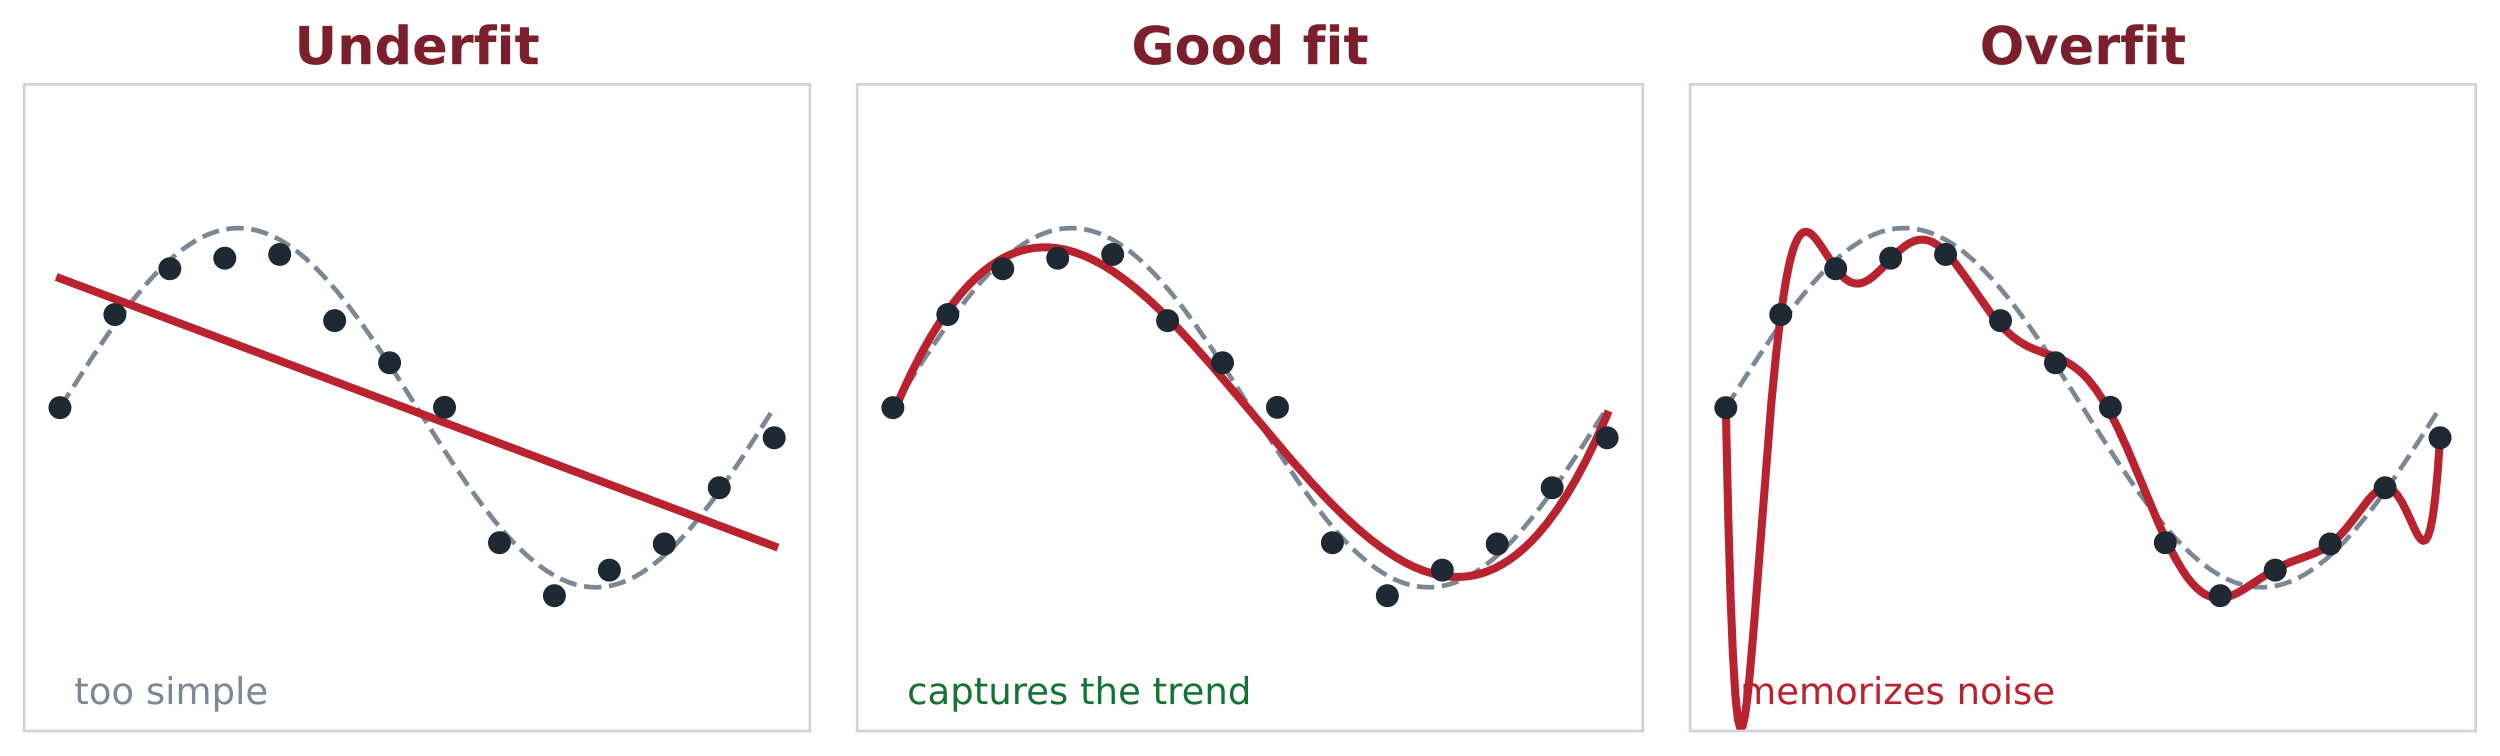
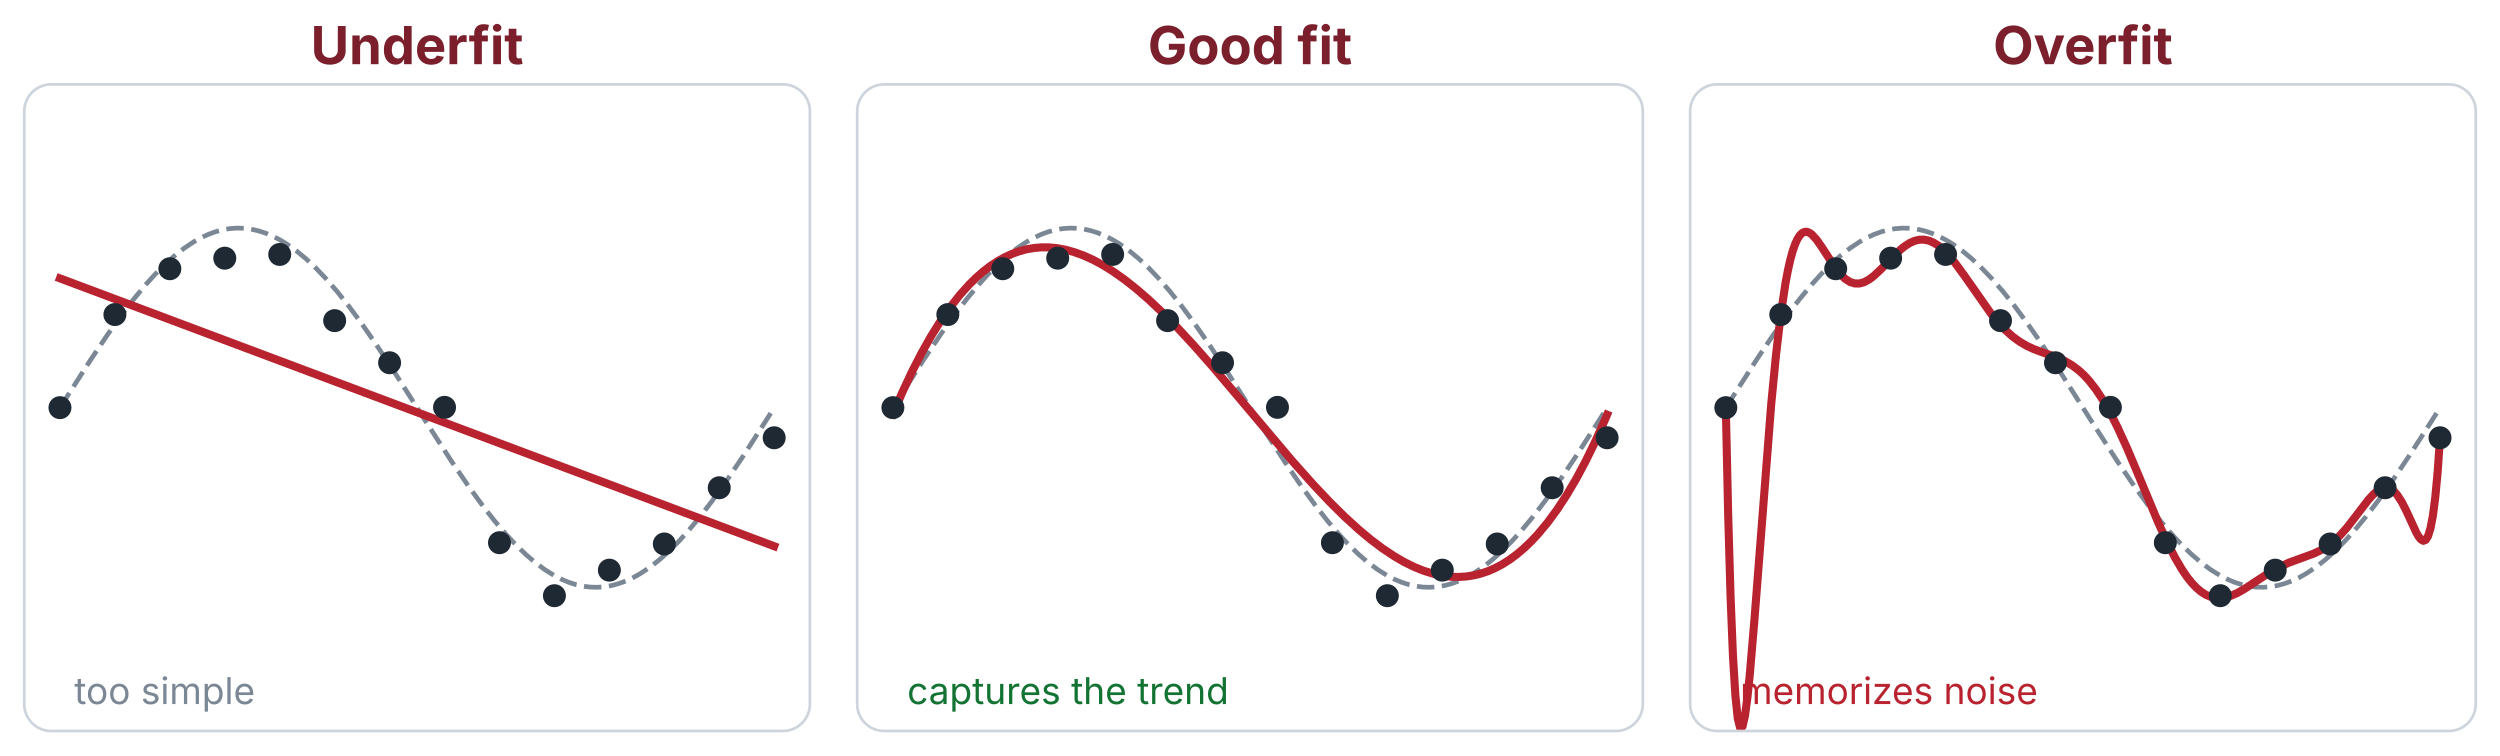
<svg xmlns="http://www.w3.org/2000/svg" xmlns:xlink="http://www.w3.org/1999/xlink" width="742.32pt" height="224.254pt" viewBox="0 0 742.32 224.254" version="1.1">
  <defs>
    <style type="text/css">*{stroke-linejoin: round; stroke-linecap: butt}</style>
  </defs>
  <g id="figure_1">
    <g id="patch_1">
      <path d="M 0 224.254  L 742.32 224.254  L 742.32 0  L 0 0  L 0 224.254  z " style="fill: none" />
    </g>
    <g id="axes_1">
      <g id="patch_2">
        <path d="M 7.2 217.054  L 240.48 217.054  L 240.48 25.054  L 7.2 25.054  L 7.2 217.054  z " style="fill: none" />
      </g>
      <g id="line2d_1">
        <path d="M 17.804 121.054  L 27.024 106.664  L 31.989 99.293  L 36.245 93.342  L 39.791 88.716  L 43.337 84.446  L 46.175 81.319  L 49.012 78.473  L 51.849 75.927  L 54.686 73.7  L 57.523 71.807  L 59.651 70.615  L 61.779 69.623  L 63.906 68.836  L 66.034 68.256  L 68.162 67.886  L 70.29 67.727  L 72.418 67.78  L 74.546 68.044  L 76.673 68.52  L 78.801 69.204  L 80.929 70.094  L 83.057 71.186  L 85.185 72.477  L 88.022 74.497  L 90.859 76.845  L 93.696 79.506  L 96.533 82.46  L 100.079 86.534  L 103.626 90.988  L 107.172 95.774  L 111.428 101.88  L 117.102 110.477  L 127.032 126.089  L 134.124 137.054  L 139.089 144.338  L 143.345 150.187  L 146.891 154.712  L 150.438 158.865  L 153.275 161.889  L 156.112 164.625  L 158.949 167.054  L 161.786 169.157  L 164.623 170.921  L 166.751 172.014  L 168.879 172.903  L 171.007 173.587  L 173.134 174.063  L 175.262 174.327  L 177.39 174.38  L 179.518 174.221  L 181.646 173.851  L 183.774 173.271  L 185.901 172.484  L 188.029 171.492  L 190.157 170.3  L 192.994 168.407  L 195.831 166.18  L 198.668 163.634  L 201.505 160.788  L 204.343 157.661  L 207.889 153.391  L 211.435 148.765  L 215.691 142.814  L 220.656 135.443  L 227.039 125.531  L 229.876 121.054  L 229.876 121.054  " clip-path="url(#p0620182424)" style="fill: none; stroke-dasharray: 5.18,2.24; stroke-dashoffset: 0; stroke: #7b8794; stroke-width: 1.4" />
      </g>
      <g id="matplotlib.axis_1" />
      <g id="matplotlib.axis_2" />
      <g id="line2d_2">
        <path d="M 17.804 82.66  L 229.876 162.193  L 229.876 162.193  " clip-path="url(#p0620182424)" style="fill: none; stroke: #b8232f; stroke-width: 2.4; stroke-linecap: square" />
      </g>
-       <g id="patch_3">
-         <path d="M 7.2 217.054  L 7.2 25.054  " style="fill: none; stroke: #cdd4dc; stroke-width: 0.8; stroke-linejoin: miter; stroke-linecap: square" />
-       </g>
-       <g id="patch_4">
-         <path d="M 240.48 217.054  L 240.48 25.054  " style="fill: none; stroke: #cdd4dc; stroke-width: 0.8; stroke-linejoin: miter; stroke-linecap: square" />
-       </g>
-       <g id="patch_5">
-         <path d="M 7.2 217.054  L 240.48 217.054  " style="fill: none; stroke: #cdd4dc; stroke-width: 0.8; stroke-linejoin: miter; stroke-linecap: square" />
-       </g>
-       <g id="patch_6">
-         <path d="M 7.2 25.054  L 240.48 25.054  " style="fill: none; stroke: #cdd4dc; stroke-width: 0.8; stroke-linejoin: miter; stroke-linecap: square" />
+       <g id="patch_3456_p1">
+         <rect x="7.2" y="25.054" width="233.28" height="192" rx="8" fill="none" stroke="#cdd4dc" stroke-width="0.8" />
      </g>
      <g id="PathCollection_1">
        <defs>
          <path id="m40b19c8e7d" d="M 0 2.915  C 0.773 2.915 1.515 2.608 2.062 2.062  C 2.608 1.515 2.915 0.773 2.915 0  C 2.915 -0.773 2.608 -1.515 2.062 -2.062  C 1.515 -2.608 0.773 -2.915 0 -2.915  C -0.773 -2.915 -1.515 -2.608 -2.062 -2.062  C -2.608 -1.515 -2.915 -0.773 -2.915 0  C -2.915 0.773 -2.608 1.515 -2.062 2.062  C -1.515 2.608 -0.773 2.915 0 2.915  z " style="stroke: #1f2933" />
        </defs>
        <g clip-path="url(#p0620182424)">
          <use xlink:href="#m40b19c8e7d" x="17.804" y="121.042" style="fill: #1f2933; stroke: #1f2933" />
          <use xlink:href="#m40b19c8e7d" x="34.117" y="93.4" style="fill: #1f2933; stroke: #1f2933" />
          <use xlink:href="#m40b19c8e7d" x="50.43" y="79.793" style="fill: #1f2933; stroke: #1f2933" />
          <use xlink:href="#m40b19c8e7d" x="66.743" y="76.659" style="fill: #1f2933; stroke: #1f2933" />
          <use xlink:href="#m40b19c8e7d" x="83.057" y="75.551" style="fill: #1f2933; stroke: #1f2933" />
          <use xlink:href="#m40b19c8e7d" x="99.37" y="95.207" style="fill: #1f2933; stroke: #1f2933" />
          <use xlink:href="#m40b19c8e7d" x="115.683" y="107.713" style="fill: #1f2933; stroke: #1f2933" />
          <use xlink:href="#m40b19c8e7d" x="131.997" y="120.951" style="fill: #1f2933; stroke: #1f2933" />
          <use xlink:href="#m40b19c8e7d" x="148.31" y="161.145" style="fill: #1f2933; stroke: #1f2933" />
          <use xlink:href="#m40b19c8e7d" x="164.623" y="176.878" style="fill: #1f2933; stroke: #1f2933" />
          <use xlink:href="#m40b19c8e7d" x="180.937" y="169.296" style="fill: #1f2933; stroke: #1f2933" />
          <use xlink:href="#m40b19c8e7d" x="197.25" y="161.52" style="fill: #1f2933; stroke: #1f2933" />
          <use xlink:href="#m40b19c8e7d" x="213.563" y="144.827" style="fill: #1f2933; stroke: #1f2933" />
          <use xlink:href="#m40b19c8e7d" x="229.876" y="129.986" style="fill: #1f2933; stroke: #1f2933" />
        </g>
      </g>
      <g id="text_1">
-         <text style="font-size: 11px; font-family: 'DejaVu Sans'; text-anchor: start; fill: #7b8794" x="22.045" y="209.054" transform="rotate(-0 22.04509 209.0536)">too simple</text>
+         <text style="font-size: 11px; font-family: Inter, 'Segoe UI', system-ui, sans-serif; text-anchor: start; fill: #7b8794" x="22.045" y="209.054" transform="rotate(-0 22.04509 209.0536)">too simple</text>
      </g>
      <g id="text_2">
-         <text style="font-weight: 700; font-size: 15.6px; font-family: 'DejaVu Sans'; text-anchor: middle; fill: #7a1f2b" x="123.84" y="19.054" transform="rotate(-0 123.84 19.05356)">Underfit</text>
+         <text style="font-weight: 700; font-size: 15.6px; font-family: Inter, 'Segoe UI', system-ui, sans-serif; text-anchor: middle; fill: #7a1f2b" x="123.84" y="19.054" transform="rotate(-0 123.84 19.05356)">Underfit</text>
      </g>
    </g>
    <g id="axes_2">
      <g id="patch_7">
        <path d="M 254.52 217.054  L 487.8 217.054  L 487.8 25.054  L 254.52 25.054  L 254.52 217.054  z " style="fill: none" />
      </g>
      <g id="line2d_3">
        <path d="M 265.124 121.054  L 274.344 106.664  L 279.309 99.293  L 283.565 93.342  L 287.111 88.716  L 290.657 84.446  L 293.495 81.319  L 296.332 78.473  L 299.169 75.927  L 302.006 73.7  L 304.843 71.807  L 306.971 70.615  L 309.099 69.623  L 311.226 68.836  L 313.354 68.256  L 315.482 67.886  L 317.61 67.727  L 319.738 67.78  L 321.866 68.044  L 323.993 68.52  L 326.121 69.204  L 328.249 70.094  L 330.377 71.186  L 332.505 72.477  L 335.342 74.497  L 338.179 76.845  L 341.016 79.506  L 343.853 82.46  L 347.399 86.534  L 350.946 90.988  L 354.492 95.774  L 358.748 101.88  L 364.422 110.477  L 374.352 126.089  L 381.444 137.054  L 386.409 144.338  L 390.665 150.187  L 394.211 154.712  L 397.758 158.865  L 400.595 161.889  L 403.432 164.625  L 406.269 167.054  L 409.106 169.157  L 411.943 170.921  L 414.071 172.014  L 416.199 172.903  L 418.327 173.587  L 420.454 174.063  L 422.582 174.327  L 424.71 174.38  L 426.838 174.221  L 428.966 173.851  L 431.094 173.271  L 433.221 172.484  L 435.349 171.492  L 437.477 170.3  L 440.314 168.407  L 443.151 166.18  L 445.988 163.634  L 448.825 160.788  L 451.663 157.661  L 455.209 153.391  L 458.755 148.765  L 463.011 142.814  L 467.976 135.443  L 474.359 125.531  L 477.196 121.054  L 477.196 121.054  " clip-path="url(#pa9ecf07bfd)" style="fill: none; stroke-dasharray: 5.18,2.24; stroke-dashoffset: 0; stroke: #7b8794; stroke-width: 1.4" />
      </g>
      <g id="matplotlib.axis_3" />
      <g id="matplotlib.axis_4" />
      <g id="line2d_4">
        <path d="M 265.124 122.988  L 267.961 116.408  L 270.798 110.36  L 273.635 104.83  L 276.472 99.804  L 279.309 95.266  L 282.146 91.202  L 284.983 87.598  L 287.82 84.439  L 289.948 82.353  L 292.076 80.503  L 294.204 78.882  L 296.332 77.485  L 298.459 76.306  L 300.587 75.338  L 302.715 74.575  L 304.843 74.011  L 306.971 73.639  L 309.099 73.455  L 311.226 73.45  L 313.354 73.621  L 316.191 74.108  L 319.028 74.88  L 321.866 75.921  L 324.703 77.218  L 327.54 78.755  L 330.377 80.518  L 333.923 83.018  L 337.47 85.819  L 341.016 88.893  L 345.272 92.903  L 349.527 97.216  L 354.492 102.565  L 360.166 109.001  L 367.968 118.205  L 383.572 136.717  L 389.956 143.884  L 394.921 149.134  L 399.176 153.342  L 403.432 157.229  L 406.978 160.188  L 410.525 162.86  L 414.071 165.219  L 416.908 166.86  L 419.745 168.268  L 422.582 169.427  L 425.419 170.323  L 428.257 170.941  L 431.094 171.267  L 433.221 171.31  L 435.349 171.175  L 437.477 170.855  L 439.605 170.344  L 441.733 169.636  L 443.861 168.724  L 445.988 167.602  L 448.116 166.265  L 450.244 164.706  L 452.372 162.919  L 454.5 160.897  L 456.627 158.635  L 459.465 155.235  L 462.302 151.381  L 465.139 147.06  L 467.976 142.257  L 470.813 136.957  L 473.65 131.146  L 476.487 124.809  L 477.196 123.141  L 477.196 123.141  " clip-path="url(#pa9ecf07bfd)" style="fill: none; stroke: #b8232f; stroke-width: 2.4; stroke-linecap: square" />
      </g>
-       <g id="patch_8">
-         <path d="M 254.52 217.054  L 254.52 25.054  " style="fill: none; stroke: #cdd4dc; stroke-width: 0.8; stroke-linejoin: miter; stroke-linecap: square" />
-       </g>
-       <g id="patch_9">
-         <path d="M 487.8 217.054  L 487.8 25.054  " style="fill: none; stroke: #cdd4dc; stroke-width: 0.8; stroke-linejoin: miter; stroke-linecap: square" />
-       </g>
-       <g id="patch_10">
-         <path d="M 254.52 217.054  L 487.8 217.054  " style="fill: none; stroke: #cdd4dc; stroke-width: 0.8; stroke-linejoin: miter; stroke-linecap: square" />
-       </g>
-       <g id="patch_11">
-         <path d="M 254.52 25.054  L 487.8 25.054  " style="fill: none; stroke: #cdd4dc; stroke-width: 0.8; stroke-linejoin: miter; stroke-linecap: square" />
+       <g id="patch_8911_p2">
+         <rect x="254.52" y="25.054" width="233.28" height="192" rx="8" fill="none" stroke="#cdd4dc" stroke-width="0.8" />
      </g>
      <g id="PathCollection_2">
        <g clip-path="url(#pa9ecf07bfd)">
          <use xlink:href="#m40b19c8e7d" x="265.124" y="121.042" style="fill: #1f2933; stroke: #1f2933" />
          <use xlink:href="#m40b19c8e7d" x="281.437" y="93.4" style="fill: #1f2933; stroke: #1f2933" />
          <use xlink:href="#m40b19c8e7d" x="297.75" y="79.793" style="fill: #1f2933; stroke: #1f2933" />
          <use xlink:href="#m40b19c8e7d" x="314.063" y="76.659" style="fill: #1f2933; stroke: #1f2933" />
          <use xlink:href="#m40b19c8e7d" x="330.377" y="75.551" style="fill: #1f2933; stroke: #1f2933" />
          <use xlink:href="#m40b19c8e7d" x="346.69" y="95.207" style="fill: #1f2933; stroke: #1f2933" />
          <use xlink:href="#m40b19c8e7d" x="363.003" y="107.713" style="fill: #1f2933; stroke: #1f2933" />
          <use xlink:href="#m40b19c8e7d" x="379.317" y="120.951" style="fill: #1f2933; stroke: #1f2933" />
          <use xlink:href="#m40b19c8e7d" x="395.63" y="161.145" style="fill: #1f2933; stroke: #1f2933" />
          <use xlink:href="#m40b19c8e7d" x="411.943" y="176.878" style="fill: #1f2933; stroke: #1f2933" />
          <use xlink:href="#m40b19c8e7d" x="428.257" y="169.296" style="fill: #1f2933; stroke: #1f2933" />
          <use xlink:href="#m40b19c8e7d" x="444.57" y="161.52" style="fill: #1f2933; stroke: #1f2933" />
          <use xlink:href="#m40b19c8e7d" x="460.883" y="144.827" style="fill: #1f2933; stroke: #1f2933" />
          <use xlink:href="#m40b19c8e7d" x="477.196" y="129.986" style="fill: #1f2933; stroke: #1f2933" />
        </g>
      </g>
      <g id="text_3">
-         <text style="font-size: 11px; font-family: 'DejaVu Sans'; text-anchor: start; fill: #137333" x="269.365" y="209.054" transform="rotate(-0 269.3651 209.0536)">captures the trend</text>
+         <text style="font-size: 11px; font-family: Inter, 'Segoe UI', system-ui, sans-serif; text-anchor: start; fill: #137333" x="269.365" y="209.054" transform="rotate(-0 269.3651 209.0536)">captures the trend</text>
      </g>
      <g id="text_4">
-         <text style="font-weight: 700; font-size: 15.6px; font-family: 'DejaVu Sans'; text-anchor: middle; fill: #7a1f2b" x="371.16" y="19.054" transform="rotate(-0 371.16 19.05356)">Good fit</text>
+         <text style="font-weight: 700; font-size: 15.6px; font-family: Inter, 'Segoe UI', system-ui, sans-serif; text-anchor: middle; fill: #7a1f2b" x="371.16" y="19.054" transform="rotate(-0 371.16 19.05356)">Good fit</text>
      </g>
    </g>
    <g id="axes_3">
      <g id="patch_12">
        <path d="M 501.84 217.054  L 735.12 217.054  L 735.12 25.054  L 501.84 25.054  L 501.84 217.054  z " style="fill: none" />
      </g>
      <g id="line2d_5">
        <path d="M 512.444 121.054  L 521.664 106.664  L 526.629 99.293  L 530.885 93.342  L 534.431 88.716  L 537.977 84.446  L 540.815 81.319  L 543.652 78.473  L 546.489 75.927  L 549.326 73.7  L 552.163 71.807  L 554.291 70.615  L 556.419 69.623  L 558.546 68.836  L 560.674 68.256  L 562.802 67.886  L 564.93 67.727  L 567.058 67.78  L 569.186 68.044  L 571.313 68.52  L 573.441 69.204  L 575.569 70.094  L 577.697 71.186  L 579.825 72.477  L 582.662 74.497  L 585.499 76.845  L 588.336 79.506  L 591.173 82.46  L 594.719 86.534  L 598.266 90.988  L 601.812 95.774  L 606.068 101.88  L 611.742 110.477  L 621.672 126.089  L 628.764 137.054  L 633.729 144.338  L 637.985 150.187  L 641.531 154.712  L 645.078 158.865  L 647.915 161.889  L 650.752 164.625  L 653.589 167.054  L 656.426 169.157  L 659.263 170.921  L 661.391 172.014  L 663.519 172.903  L 665.647 173.587  L 667.774 174.063  L 669.902 174.327  L 672.03 174.38  L 674.158 174.221  L 676.286 173.851  L 678.414 173.271  L 680.541 172.484  L 682.669 171.492  L 684.797 170.3  L 687.634 168.407  L 690.471 166.18  L 693.308 163.634  L 696.145 160.788  L 698.983 157.661  L 702.529 153.391  L 706.075 148.765  L 710.331 142.814  L 715.296 135.443  L 721.679 125.531  L 724.516 121.054  L 724.516 121.054  " clip-path="url(#pfc361c40ff)" style="fill: none; stroke-dasharray: 5.18,2.24; stroke-dashoffset: 0; stroke: #7b8794; stroke-width: 1.4" />
      </g>
      <g id="matplotlib.axis_5" />
      <g id="matplotlib.axis_6" />
      <g id="line2d_6">
        <path d="M 512.444 121.041  L 513.153 153.223  L 513.862 177.439  L 514.571 194.856  L 515.281 206.514  L 515.99 213.34  L 516.699 216.157  L 517.409 215.69  L 518.118 212.578  L 518.827 207.38  L 519.536 200.584  L 520.955 183.824  L 525.92 120.05  L 527.338 105.447  L 528.757 93.413  L 530.175 84.008  L 530.885 80.26  L 531.594 77.115  L 532.303 74.54  L 533.013 72.5  L 533.722 70.954  L 534.431 69.858  L 535.14 69.171  L 535.85 68.847  L 536.559 68.842  L 537.268 69.113  L 537.977 69.618  L 539.396 71.167  L 540.815 73.19  L 545.07 79.714  L 546.489 81.462  L 547.907 82.816  L 549.326 83.725  L 550.744 84.172  L 552.163 84.17  L 553.581 83.754  L 555 82.976  L 556.419 81.904  L 558.546 79.91  L 564.221 74.193  L 565.639 73.058  L 567.058 72.154  L 568.476 71.519  L 569.895 71.182  L 571.313 71.157  L 572.732 71.451  L 574.15 72.058  L 575.569 72.963  L 576.988 74.145  L 578.406 75.574  L 580.534 78.102  L 583.371 81.982  L 591.173 93.106  L 593.301 95.707  L 595.429 97.979  L 597.556 99.893  L 599.684 101.455  L 601.812 102.698  L 603.94 103.683  L 606.777 104.739  L 611.033 106.264  L 613.16 107.235  L 615.288 108.486  L 617.416 110.107  L 618.835 111.429  L 620.253 112.965  L 622.381 115.69  L 624.509 118.932  L 626.637 122.679  L 628.764 126.89  L 631.602 133.104  L 635.148 141.514  L 640.822 155.124  L 643.659 161.341  L 645.787 165.508  L 647.915 169.139  L 649.333 171.224  L 650.752 173.022  L 652.17 174.52  L 653.589 175.717  L 655.008 176.612  L 656.426 177.214  L 657.845 177.537  L 659.263 177.598  L 660.682 177.421  L 662.1 177.034  L 664.228 176.126  L 666.356 174.927  L 669.902 172.594  L 674.158 169.825  L 676.995 168.263  L 679.832 166.994  L 683.379 165.706  L 686.925 164.404  L 689.053 163.407  L 691.181 162.112  L 692.599 161.039  L 694.727 159.076  L 696.855 156.697  L 699.692 153.037  L 703.238 148.401  L 704.657 146.846  L 706.075 145.649  L 706.785 145.226  L 707.494 144.942  L 708.203 144.814  L 708.912 144.854  L 709.622 145.074  L 710.331 145.485  L 711.04 146.09  L 711.749 146.892  L 713.168 149.06  L 714.587 151.863  L 717.424 158.049  L 718.133 159.289  L 718.842 160.184  L 719.551 160.584  L 720.261 160.309  L 720.97 159.149  L 721.679 156.857  L 722.389 153.148  L 723.098 147.693  L 723.807 140.116  L 724.516 129.987  L 724.516 129.987  " clip-path="url(#pfc361c40ff)" style="fill: none; stroke: #b8232f; stroke-width: 2.4; stroke-linecap: square" />
      </g>
-       <g id="patch_13">
-         <path d="M 501.84 217.054  L 501.84 25.054  " style="fill: none; stroke: #cdd4dc; stroke-width: 0.8; stroke-linejoin: miter; stroke-linecap: square" />
-       </g>
-       <g id="patch_14">
-         <path d="M 735.12 217.054  L 735.12 25.054  " style="fill: none; stroke: #cdd4dc; stroke-width: 0.8; stroke-linejoin: miter; stroke-linecap: square" />
-       </g>
-       <g id="patch_15">
-         <path d="M 501.84 217.054  L 735.12 217.054  " style="fill: none; stroke: #cdd4dc; stroke-width: 0.8; stroke-linejoin: miter; stroke-linecap: square" />
-       </g>
-       <g id="patch_16">
-         <path d="M 501.84 25.054  L 735.12 25.054  " style="fill: none; stroke: #cdd4dc; stroke-width: 0.8; stroke-linejoin: miter; stroke-linecap: square" />
+       <g id="patch_131416_p3">
+         <rect x="501.84" y="25.054" width="233.28" height="192" rx="8" fill="none" stroke="#cdd4dc" stroke-width="0.8" />
      </g>
      <g id="PathCollection_3">
        <g clip-path="url(#pfc361c40ff)">
          <use xlink:href="#m40b19c8e7d" x="512.444" y="121.042" style="fill: #1f2933; stroke: #1f2933" />
          <use xlink:href="#m40b19c8e7d" x="528.757" y="93.4" style="fill: #1f2933; stroke: #1f2933" />
          <use xlink:href="#m40b19c8e7d" x="545.07" y="79.793" style="fill: #1f2933; stroke: #1f2933" />
          <use xlink:href="#m40b19c8e7d" x="561.383" y="76.659" style="fill: #1f2933; stroke: #1f2933" />
          <use xlink:href="#m40b19c8e7d" x="577.697" y="75.551" style="fill: #1f2933; stroke: #1f2933" />
          <use xlink:href="#m40b19c8e7d" x="594.01" y="95.207" style="fill: #1f2933; stroke: #1f2933" />
          <use xlink:href="#m40b19c8e7d" x="610.323" y="107.713" style="fill: #1f2933; stroke: #1f2933" />
          <use xlink:href="#m40b19c8e7d" x="626.637" y="120.951" style="fill: #1f2933; stroke: #1f2933" />
          <use xlink:href="#m40b19c8e7d" x="642.95" y="161.145" style="fill: #1f2933; stroke: #1f2933" />
          <use xlink:href="#m40b19c8e7d" x="659.263" y="176.878" style="fill: #1f2933; stroke: #1f2933" />
          <use xlink:href="#m40b19c8e7d" x="675.577" y="169.296" style="fill: #1f2933; stroke: #1f2933" />
          <use xlink:href="#m40b19c8e7d" x="691.89" y="161.52" style="fill: #1f2933; stroke: #1f2933" />
          <use xlink:href="#m40b19c8e7d" x="708.203" y="144.827" style="fill: #1f2933; stroke: #1f2933" />
          <use xlink:href="#m40b19c8e7d" x="724.516" y="129.986" style="fill: #1f2933; stroke: #1f2933" />
        </g>
      </g>
      <g id="text_5">
-         <text style="font-size: 11px; font-family: 'DejaVu Sans'; text-anchor: start; fill: #b8232f" x="516.685" y="209.054" transform="rotate(-0 516.6851 209.0536)">memorizes noise</text>
+         <text style="font-size: 11px; font-family: Inter, 'Segoe UI', system-ui, sans-serif; text-anchor: start; fill: #b8232f" x="516.685" y="209.054" transform="rotate(-0 516.6851 209.0536)">memorizes noise</text>
      </g>
      <g id="text_6">
-         <text style="font-weight: 700; font-size: 15.6px; font-family: 'DejaVu Sans'; text-anchor: middle; fill: #7a1f2b" x="618.48" y="19.054" transform="rotate(-0 618.48 19.05356)">Overfit</text>
+         <text style="font-weight: 700; font-size: 15.6px; font-family: Inter, 'Segoe UI', system-ui, sans-serif; text-anchor: middle; fill: #7a1f2b" x="618.48" y="19.054" transform="rotate(-0 618.48 19.05356)">Overfit</text>
      </g>
    </g>
  </g>
  <defs>
    <clipPath id="p0620182424">
-       <rect x="7.2" y="25.054" width="233.28" height="192" />
+       <rect x="7.2" y="25.054" width="233.28" height="192" rx="8" />
    </clipPath>
    <clipPath id="pa9ecf07bfd">
-       <rect x="254.52" y="25.054" width="233.28" height="192" />
+       <rect x="254.52" y="25.054" width="233.28" height="192" rx="8" />
    </clipPath>
    <clipPath id="pfc361c40ff">
-       <rect x="501.84" y="25.054" width="233.28" height="192" />
+       <rect x="501.84" y="25.054" width="233.28" height="192" rx="8" />
    </clipPath>
  </defs>
</svg>
